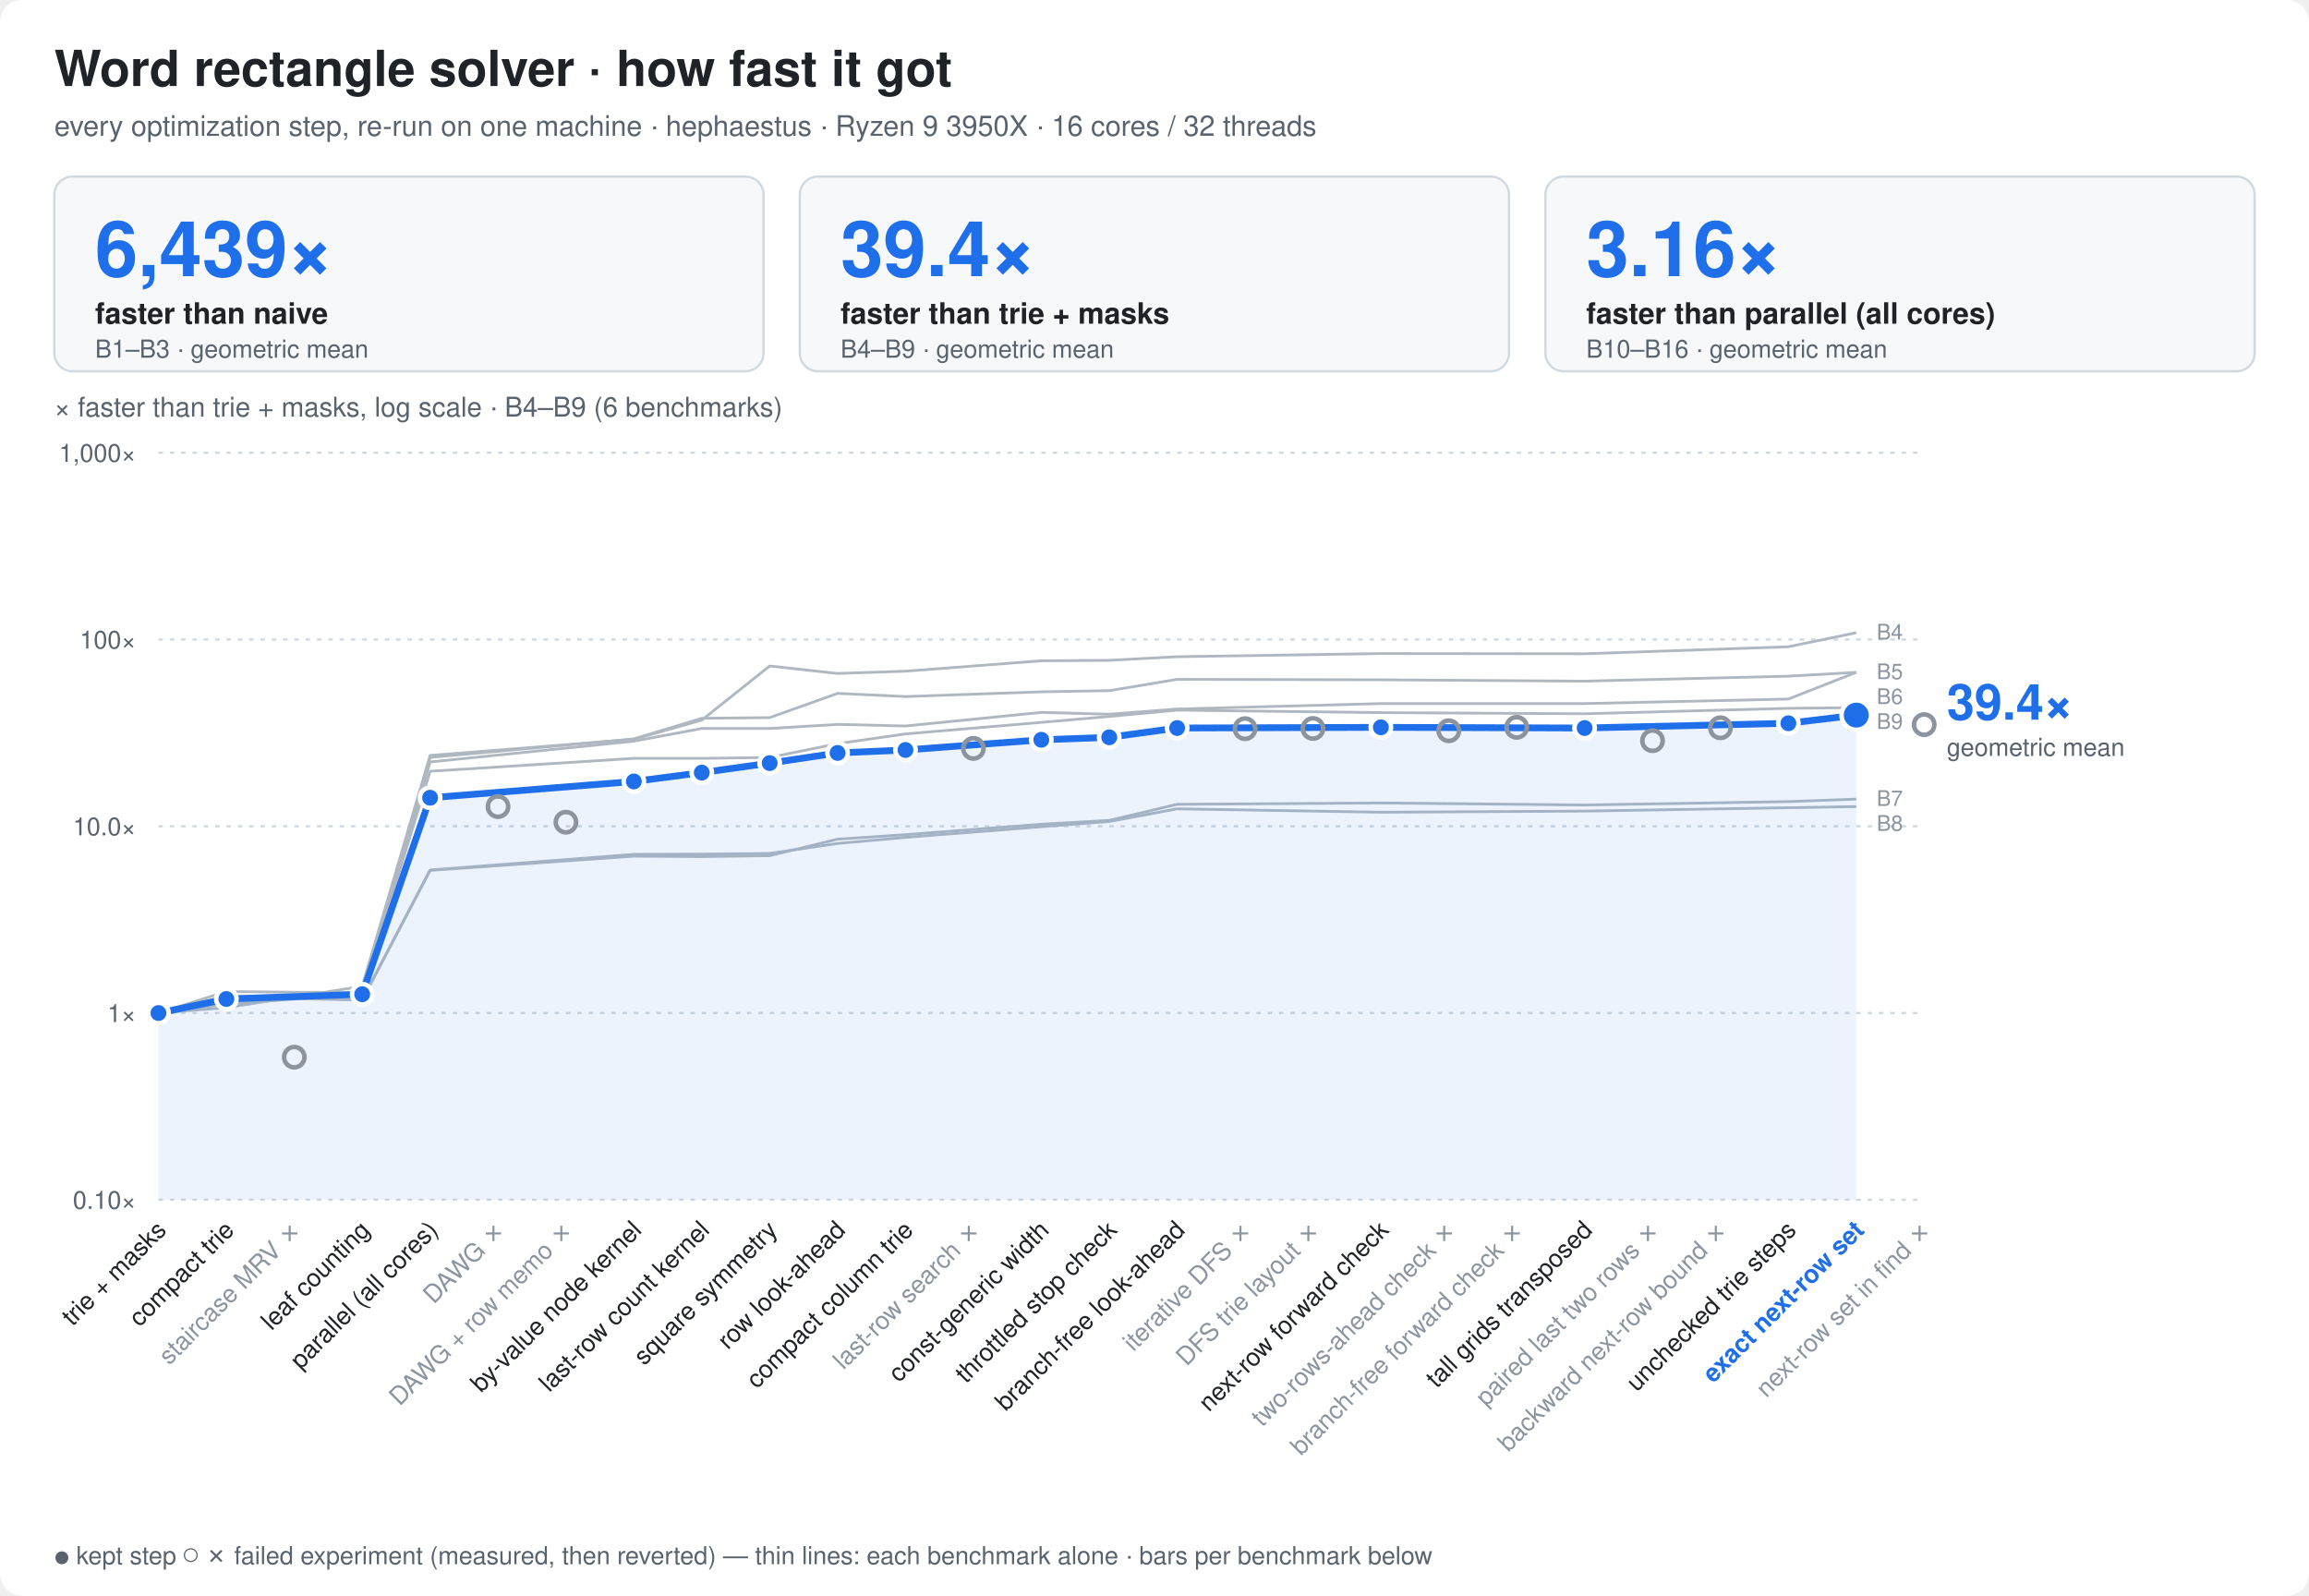
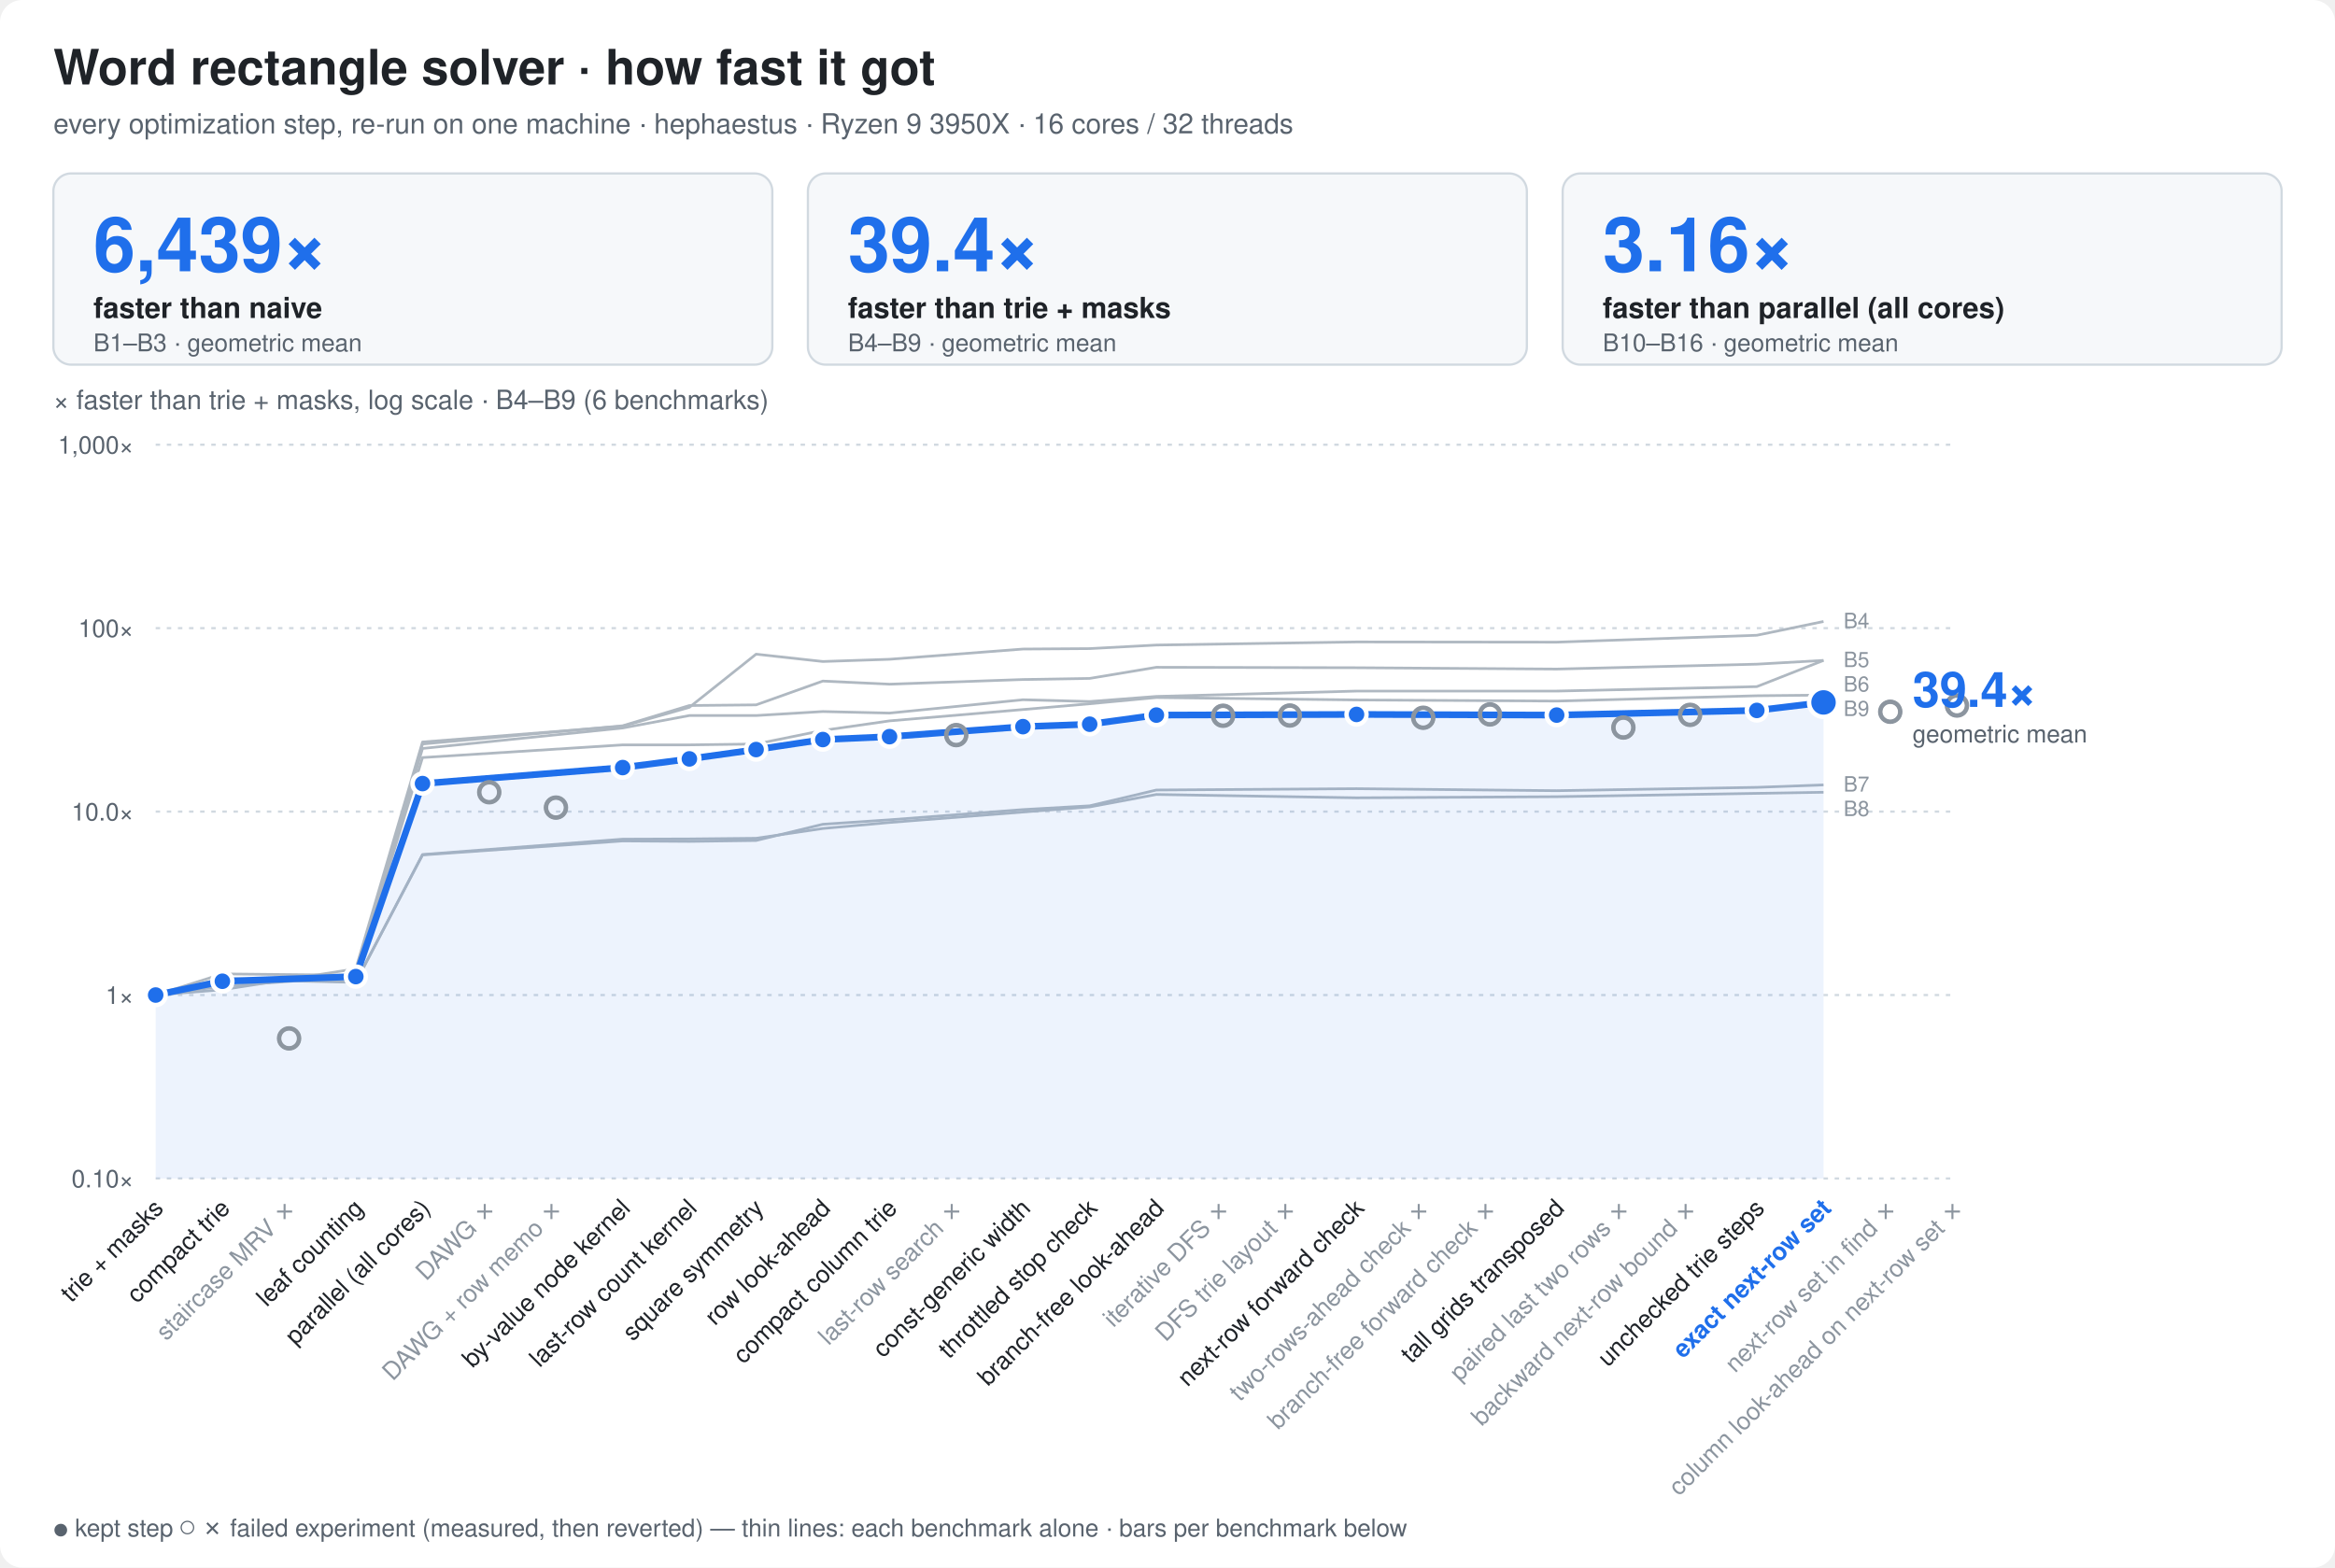
- <svg xmlns="http://www.w3.org/2000/svg" width="1020" height="705" viewBox="0 0 1020 705" font-family="ui-sans-serif,-apple-system,Segoe UI,Helvetica,Arial,sans-serif">
+ <svg xmlns="http://www.w3.org/2000/svg" width="1050" height="705" viewBox="0 0 1050 705" font-family="ui-sans-serif,-apple-system,Segoe UI,Helvetica,Arial,sans-serif">
  <style>
  .bg{fill:#ffffff} .t{fill:#1f2328} .m{fill:#59636e} .g{stroke:#d1d9e0}
  .bar{fill:#8fb8de} .best{fill:#1f6feb} .x{fill:#1a7f37;font-weight:600}
  .fail{fill:url(#hatch)} .hs{stroke:#afb8c1} .hb{fill:#eaeef2} .f{fill:#cf222e;font-weight:600}
  .ft{fill:#8c959f} .cur{fill:#1f6feb;font-weight:700}
  .ln{stroke:#1f6feb;fill:none} .lnf{fill:#1f6feb} .ctx{stroke:#afb8c1;fill:none} .ring{stroke:#ffffff}
  .fx{stroke:#8c959f;fill:none} .area{fill:#1f6feb;fill-opacity:.08} .tile{fill:#f6f8fa;stroke:#d1d9e0}
  .big{fill:#1f6feb;font-weight:800}
  @media (prefers-color-scheme: dark){
    .bg{fill:#0d1117} .t{fill:#e6edf3} .m{fill:#9198a1} .g{stroke:#30363d}
    .bar{fill:#2f5f8f} .best{fill:#4493f8} .x{fill:#3fb950}
    .hs{stroke:#484f58} .hb{fill:#21262d} .f{fill:#f85149} .ft{fill:#6e7681} .cur{fill:#4493f8}
    .ln{stroke:#4493f8} .lnf{fill:#4493f8} .ctx{stroke:#484f58} .ring{stroke:#0d1117}
    .fx{stroke:#6e7681} .area{fill:#4493f8;fill-opacity:.10} .tile{fill:#161b22;stroke:#30363d} .big{fill:#4493f8}
  }
</style>
-   <rect class="bg" width="1020" height="705" rx="10" />
+   <rect class="bg" width="1050" height="705" rx="10" />
  <text class="t" x="24" y="38" font-size="22" font-weight="800">Word rectangle solver · how fast it got</text>
  <text class="m" x="24" y="60" font-size="12.5">every optimization step, re-run on one machine · hephaestus · Ryzen 9 3950X · 16 cores / 32 threads</text>
-   <rect class="tile" x="24.0" y="78" width="313.3" height="86" rx="8" />
+   <rect class="tile" x="24.0" y="78" width="323.3" height="86" rx="8" />
  <text class="big" x="42.0" y="122" font-size="34">6,439×</text>
  <text class="t" x="42.0" y="143" font-size="13" font-weight="600">faster than naive</text>
  <text class="m" x="42.0" y="158" font-size="11">B1–B3 · geometric mean</text>
-   <rect class="tile" x="353.3" y="78" width="313.3" height="86" rx="8" />
-   <text class="big" x="371.3" y="122" font-size="34">39.4×</text>
-   <text class="t" x="371.3" y="143" font-size="13" font-weight="600">faster than trie + masks</text>
-   <text class="m" x="371.3" y="158" font-size="11">B4–B9 · geometric mean</text>
-   <rect class="tile" x="682.7" y="78" width="313.3" height="86" rx="8" />
-   <text class="big" x="700.7" y="122" font-size="34">3.16×</text>
-   <text class="t" x="700.7" y="143" font-size="13" font-weight="600">faster than parallel (all cores)</text>
-   <text class="m" x="700.7" y="158" font-size="11">B10–B16 · geometric mean</text>
-   <line class="g" x1="70" x2="850" y1="530.0" y2="530.0" stroke-dasharray="2 3" />
+   <rect class="tile" x="363.3" y="78" width="323.3" height="86" rx="8" />
+   <text class="big" x="381.3" y="122" font-size="34">39.4×</text>
+   <text class="t" x="381.3" y="143" font-size="13" font-weight="600">faster than trie + masks</text>
+   <text class="m" x="381.3" y="158" font-size="11">B4–B9 · geometric mean</text>
+   <rect class="tile" x="702.7" y="78" width="323.3" height="86" rx="8" />
+   <text class="big" x="720.7" y="122" font-size="34">3.16×</text>
+   <text class="t" x="720.7" y="143" font-size="13" font-weight="600">faster than parallel (all cores)</text>
+   <text class="m" x="720.7" y="158" font-size="11">B10–B16 · geometric mean</text>
+   <line class="g" x1="70" x2="880" y1="530.0" y2="530.0" stroke-dasharray="2 3" />
  <text class="m" x="60" y="534.0" font-size="11" text-anchor="end">0.10×</text>
-   <line class="g" x1="70" x2="850" y1="447.5" y2="447.5" stroke-dasharray="2 3" />
+   <line class="g" x1="70" x2="880" y1="447.5" y2="447.5" stroke-dasharray="2 3" />
  <text class="m" x="60" y="451.5" font-size="11" text-anchor="end">1×</text>
-   <line class="g" x1="70" x2="850" y1="365.0" y2="365.0" stroke-dasharray="2 3" />
+   <line class="g" x1="70" x2="880" y1="365.0" y2="365.0" stroke-dasharray="2 3" />
  <text class="m" x="60" y="369.0" font-size="11" text-anchor="end">10.0×</text>
-   <line class="g" x1="70" x2="850" y1="282.5" y2="282.5" stroke-dasharray="2 3" />
+   <line class="g" x1="70" x2="880" y1="282.5" y2="282.5" stroke-dasharray="2 3" />
  <text class="m" x="60" y="286.5" font-size="11" text-anchor="end">100×</text>
-   <line class="g" x1="70" x2="850" y1="200.0" y2="200.0" stroke-dasharray="2 3" />
+   <line class="g" x1="70" x2="880" y1="200.0" y2="200.0" stroke-dasharray="2 3" />
  <text class="m" x="60" y="204.0" font-size="11" text-anchor="end">1,000×</text>
  <text class="m" x="24" y="184" font-size="12">× faster than trie + masks, log scale · B4–B9 (6 benchmarks)</text>
  <polyline class="ctx" points="70.0,447.5 100.0,445.1 160.0,435.7 190.0,333.7 280.0,326.6 310.0,318.1 340.0,294.2 370.0,297.5 400.0,296.5 460.0,291.9 490.0,291.7 520.0,290.1 610.0,288.7 700.0,288.8 790.0,285.7 820.0,279.5" stroke-width="1.2" stroke-linejoin="round" />
  <polyline class="ctx" points="70.0,447.5 100.0,443.5 160.0,439.2 190.0,336.6 280.0,327.4 310.0,321.8 340.0,321.8 370.0,320.0 400.0,320.7 460.0,314.7 490.0,315.5 520.0,313.2 610.0,310.8 700.0,310.8 790.0,308.8 820.0,297.0" stroke-width="1.2" stroke-linejoin="round" />
  <polyline class="ctx" points="70.0,447.5 100.0,440.9 160.0,438.5 190.0,334.6 280.0,326.4 310.0,317.3 340.0,317.0 370.0,306.3 400.0,307.7 460.0,305.6 490.0,305.1 520.0,300.1 610.0,300.3 700.0,300.9 790.0,298.7 820.0,297.0" stroke-width="1.2" stroke-linejoin="round" />
  <polyline class="ctx" points="70.0,447.5 100.0,440.0 160.0,441.6 190.0,384.5 280.0,378.2 310.0,378.4 340.0,378.0 370.0,370.7 400.0,368.7 460.0,364.1 490.0,362.4 520.0,355.3 610.0,354.7 700.0,355.6 790.0,354.1 820.0,353.0" stroke-width="1.2" stroke-linejoin="round" />
  <polyline class="ctx" points="70.0,447.5 100.0,440.4 160.0,441.8 190.0,384.3 280.0,377.4 310.0,377.3 340.0,377.0 370.0,372.6 400.0,369.9 460.0,365.2 490.0,362.9 520.0,357.3 610.0,358.8 700.0,358.3 790.0,356.8 820.0,356.3" stroke-width="1.2" stroke-linejoin="round" />
  <polyline class="ctx" points="70.0,447.5 100.0,438.0 160.0,438.6 190.0,340.7 280.0,335.0 310.0,335.0 340.0,334.6 370.0,328.5 400.0,324.2 460.0,319.1 490.0,316.5 520.0,313.7 610.0,314.8 700.0,315.3 790.0,312.9 820.0,312.6" stroke-width="1.2" stroke-linejoin="round" />
  <text class="ft" x="829.0" y="282.5" font-size="9.5">B4</text>
  <text class="ft" x="829.0" y="300.0" font-size="9.5">B5</text>
  <text class="ft" x="829.0" y="311.0" font-size="9.5">B6</text>
  <text class="ft" x="829.0" y="322.0" font-size="9.5">B9</text>
  <text class="ft" x="829.0" y="356.0" font-size="9.5">B7</text>
  <text class="ft" x="829.0" y="367.0" font-size="9.5">B8</text>
  <polygon class="area" points="70.0,530 70.0,447.5 100.0,441.3 160.0,439.2 190.0,352.4 280.0,345.2 310.0,341.3 340.0,337.1 370.0,332.6 400.0,331.3 460.0,326.8 490.0,325.7 520.0,321.6 610.0,321.3 700.0,321.6 790.0,319.5 820.0,315.9 820.0,530" />
  <polyline class="ln" points="70.0,447.5 100.0,441.3 160.0,439.2 190.0,352.4 280.0,345.2 310.0,341.3 340.0,337.1 370.0,332.6 400.0,331.3 460.0,326.8 490.0,325.7 520.0,321.6 610.0,321.3 700.0,321.6 790.0,319.5 820.0,315.9" stroke-width="3" stroke-linejoin="round" stroke-linecap="round" />
  <circle class="lnf ring" cx="70.0" cy="447.5" r="4.5" stroke-width="2" />
  <circle class="lnf ring" cx="100.0" cy="441.3" r="4.5" stroke-width="2" />
  <circle class="fx ring" cx="130.0" cy="467.0" r="4.5" stroke-width="2" fill="none" />
  <circle class="fx" cx="130.0" cy="467.0" r="4.5" stroke-width="1.6" />
  <circle class="lnf ring" cx="160.0" cy="439.2" r="4.5" stroke-width="2" />
  <circle class="lnf ring" cx="190.0" cy="352.4" r="4.5" stroke-width="2" />
  <circle class="fx ring" cx="220.0" cy="356.3" r="4.5" stroke-width="2" fill="none" />
  <circle class="fx" cx="220.0" cy="356.3" r="4.5" stroke-width="1.6" />
  <circle class="fx ring" cx="250.0" cy="363.2" r="4.5" stroke-width="2" fill="none" />
  <circle class="fx" cx="250.0" cy="363.2" r="4.5" stroke-width="1.6" />
  <circle class="lnf ring" cx="280.0" cy="345.2" r="4.5" stroke-width="2" />
  <circle class="lnf ring" cx="310.0" cy="341.3" r="4.5" stroke-width="2" />
  <circle class="lnf ring" cx="340.0" cy="337.1" r="4.5" stroke-width="2" />
  <circle class="lnf ring" cx="370.0" cy="332.6" r="4.5" stroke-width="2" />
  <circle class="lnf ring" cx="400.0" cy="331.3" r="4.5" stroke-width="2" />
  <circle class="fx ring" cx="430.0" cy="330.6" r="4.5" stroke-width="2" fill="none" />
  <circle class="fx" cx="430.0" cy="330.6" r="4.5" stroke-width="1.6" />
  <circle class="lnf ring" cx="460.0" cy="326.8" r="4.5" stroke-width="2" />
  <circle class="lnf ring" cx="490.0" cy="325.7" r="4.5" stroke-width="2" />
  <circle class="lnf ring" cx="520.0" cy="321.6" r="4.5" stroke-width="2" />
  <circle class="fx ring" cx="550.0" cy="321.9" r="4.5" stroke-width="2" fill="none" />
  <circle class="fx" cx="550.0" cy="321.9" r="4.5" stroke-width="1.6" />
  <circle class="fx ring" cx="580.0" cy="321.8" r="4.5" stroke-width="2" fill="none" />
  <circle class="fx" cx="580.0" cy="321.8" r="4.5" stroke-width="1.6" />
  <circle class="lnf ring" cx="610.0" cy="321.3" r="4.5" stroke-width="2" />
  <circle class="fx ring" cx="640.0" cy="322.8" r="4.5" stroke-width="2" fill="none" />
  <circle class="fx" cx="640.0" cy="322.8" r="4.5" stroke-width="1.6" />
  <circle class="fx ring" cx="670.0" cy="321.3" r="4.5" stroke-width="2" fill="none" />
  <circle class="fx" cx="670.0" cy="321.3" r="4.5" stroke-width="1.6" />
  <circle class="lnf ring" cx="700.0" cy="321.6" r="4.5" stroke-width="2" />
  <circle class="fx ring" cx="730.0" cy="327.2" r="4.5" stroke-width="2" fill="none" />
  <circle class="fx" cx="730.0" cy="327.2" r="4.5" stroke-width="1.6" />
  <circle class="fx ring" cx="760.0" cy="321.5" r="4.5" stroke-width="2" fill="none" />
  <circle class="fx" cx="760.0" cy="321.5" r="4.5" stroke-width="1.6" />
  <circle class="lnf ring" cx="790.0" cy="319.5" r="4.5" stroke-width="2" />
  <circle class="lnf ring" cx="820.0" cy="315.9" r="6.5" stroke-width="2" />
  <circle class="fx ring" cx="850.0" cy="320.1" r="4.5" stroke-width="2" fill="none" />
  <circle class="fx" cx="850.0" cy="320.1" r="4.5" stroke-width="1.6" />
+   <circle class="fx ring" cx="880.0" cy="317.3" r="4.5" stroke-width="2" fill="none" />
+   <circle class="fx" cx="880.0" cy="317.3" r="4.5" stroke-width="1.6" />
  <text class="big" x="860.0" y="317.9" font-size="22">39.4×</text>
  <text class="m" x="860.0" y="333.9" font-size="11">geometric mean</text>
  <text class="t" font-size="11" text-anchor="end" transform="translate(74.0,544) rotate(-45)">trie + masks</text>
  <text class="t" font-size="11" text-anchor="end" transform="translate(104.0,544) rotate(-45)">compact trie</text>
  <text class="ft" font-size="11" text-anchor="end" transform="translate(134.0,544) rotate(-45)">staircase MRV ✗</text>
  <text class="t" font-size="11" text-anchor="end" transform="translate(164.0,544) rotate(-45)">leaf counting</text>
  <text class="t" font-size="11" text-anchor="end" transform="translate(194.0,544) rotate(-45)">parallel (all cores)</text>
  <text class="ft" font-size="11" text-anchor="end" transform="translate(224.0,544) rotate(-45)">DAWG ✗</text>
  <text class="ft" font-size="11" text-anchor="end" transform="translate(254.0,544) rotate(-45)">DAWG + row memo ✗</text>
  <text class="t" font-size="11" text-anchor="end" transform="translate(284.0,544) rotate(-45)">by-value node kernel</text>
  <text class="t" font-size="11" text-anchor="end" transform="translate(314.0,544) rotate(-45)">last-row count kernel</text>
  <text class="t" font-size="11" text-anchor="end" transform="translate(344.0,544) rotate(-45)">square symmetry</text>
  <text class="t" font-size="11" text-anchor="end" transform="translate(374.0,544) rotate(-45)">row look-ahead</text>
  <text class="t" font-size="11" text-anchor="end" transform="translate(404.0,544) rotate(-45)">compact column trie</text>
  <text class="ft" font-size="11" text-anchor="end" transform="translate(434.0,544) rotate(-45)">last-row search ✗</text>
  <text class="t" font-size="11" text-anchor="end" transform="translate(464.0,544) rotate(-45)">const-generic width</text>
  <text class="t" font-size="11" text-anchor="end" transform="translate(494.0,544) rotate(-45)">throttled stop check</text>
  <text class="t" font-size="11" text-anchor="end" transform="translate(524.0,544) rotate(-45)">branch-free look-ahead</text>
  <text class="ft" font-size="11" text-anchor="end" transform="translate(554.0,544) rotate(-45)">iterative DFS ✗</text>
  <text class="ft" font-size="11" text-anchor="end" transform="translate(584.0,544) rotate(-45)">DFS trie layout ✗</text>
  <text class="t" font-size="11" text-anchor="end" transform="translate(614.0,544) rotate(-45)">next-row forward check</text>
  <text class="ft" font-size="11" text-anchor="end" transform="translate(644.0,544) rotate(-45)">two-rows-ahead check ✗</text>
  <text class="ft" font-size="11" text-anchor="end" transform="translate(674.0,544) rotate(-45)">branch-free forward check ✗</text>
  <text class="t" font-size="11" text-anchor="end" transform="translate(704.0,544) rotate(-45)">tall grids transposed</text>
  <text class="ft" font-size="11" text-anchor="end" transform="translate(734.0,544) rotate(-45)">paired last two rows ✗</text>
  <text class="ft" font-size="11" text-anchor="end" transform="translate(764.0,544) rotate(-45)">backward next-row bound ✗</text>
  <text class="t" font-size="11" text-anchor="end" transform="translate(794.0,544) rotate(-45)">unchecked trie steps</text>
  <text class="cur" font-size="11" text-anchor="end" transform="translate(824.0,544) rotate(-45)">exact next-row set</text>
  <text class="ft" font-size="11" text-anchor="end" transform="translate(854.0,544) rotate(-45)">next-row set in find ✗</text>
+   <text class="ft" font-size="11" text-anchor="end" transform="translate(884.0,544) rotate(-45)">column look-ahead on next-row set ✗</text>
  <text class="m" x="24" y="691" font-size="11">● kept step   ○ ✗ failed experiment (measured, then reverted)   — thin lines: each benchmark alone · bars per benchmark below</text>
</svg>
